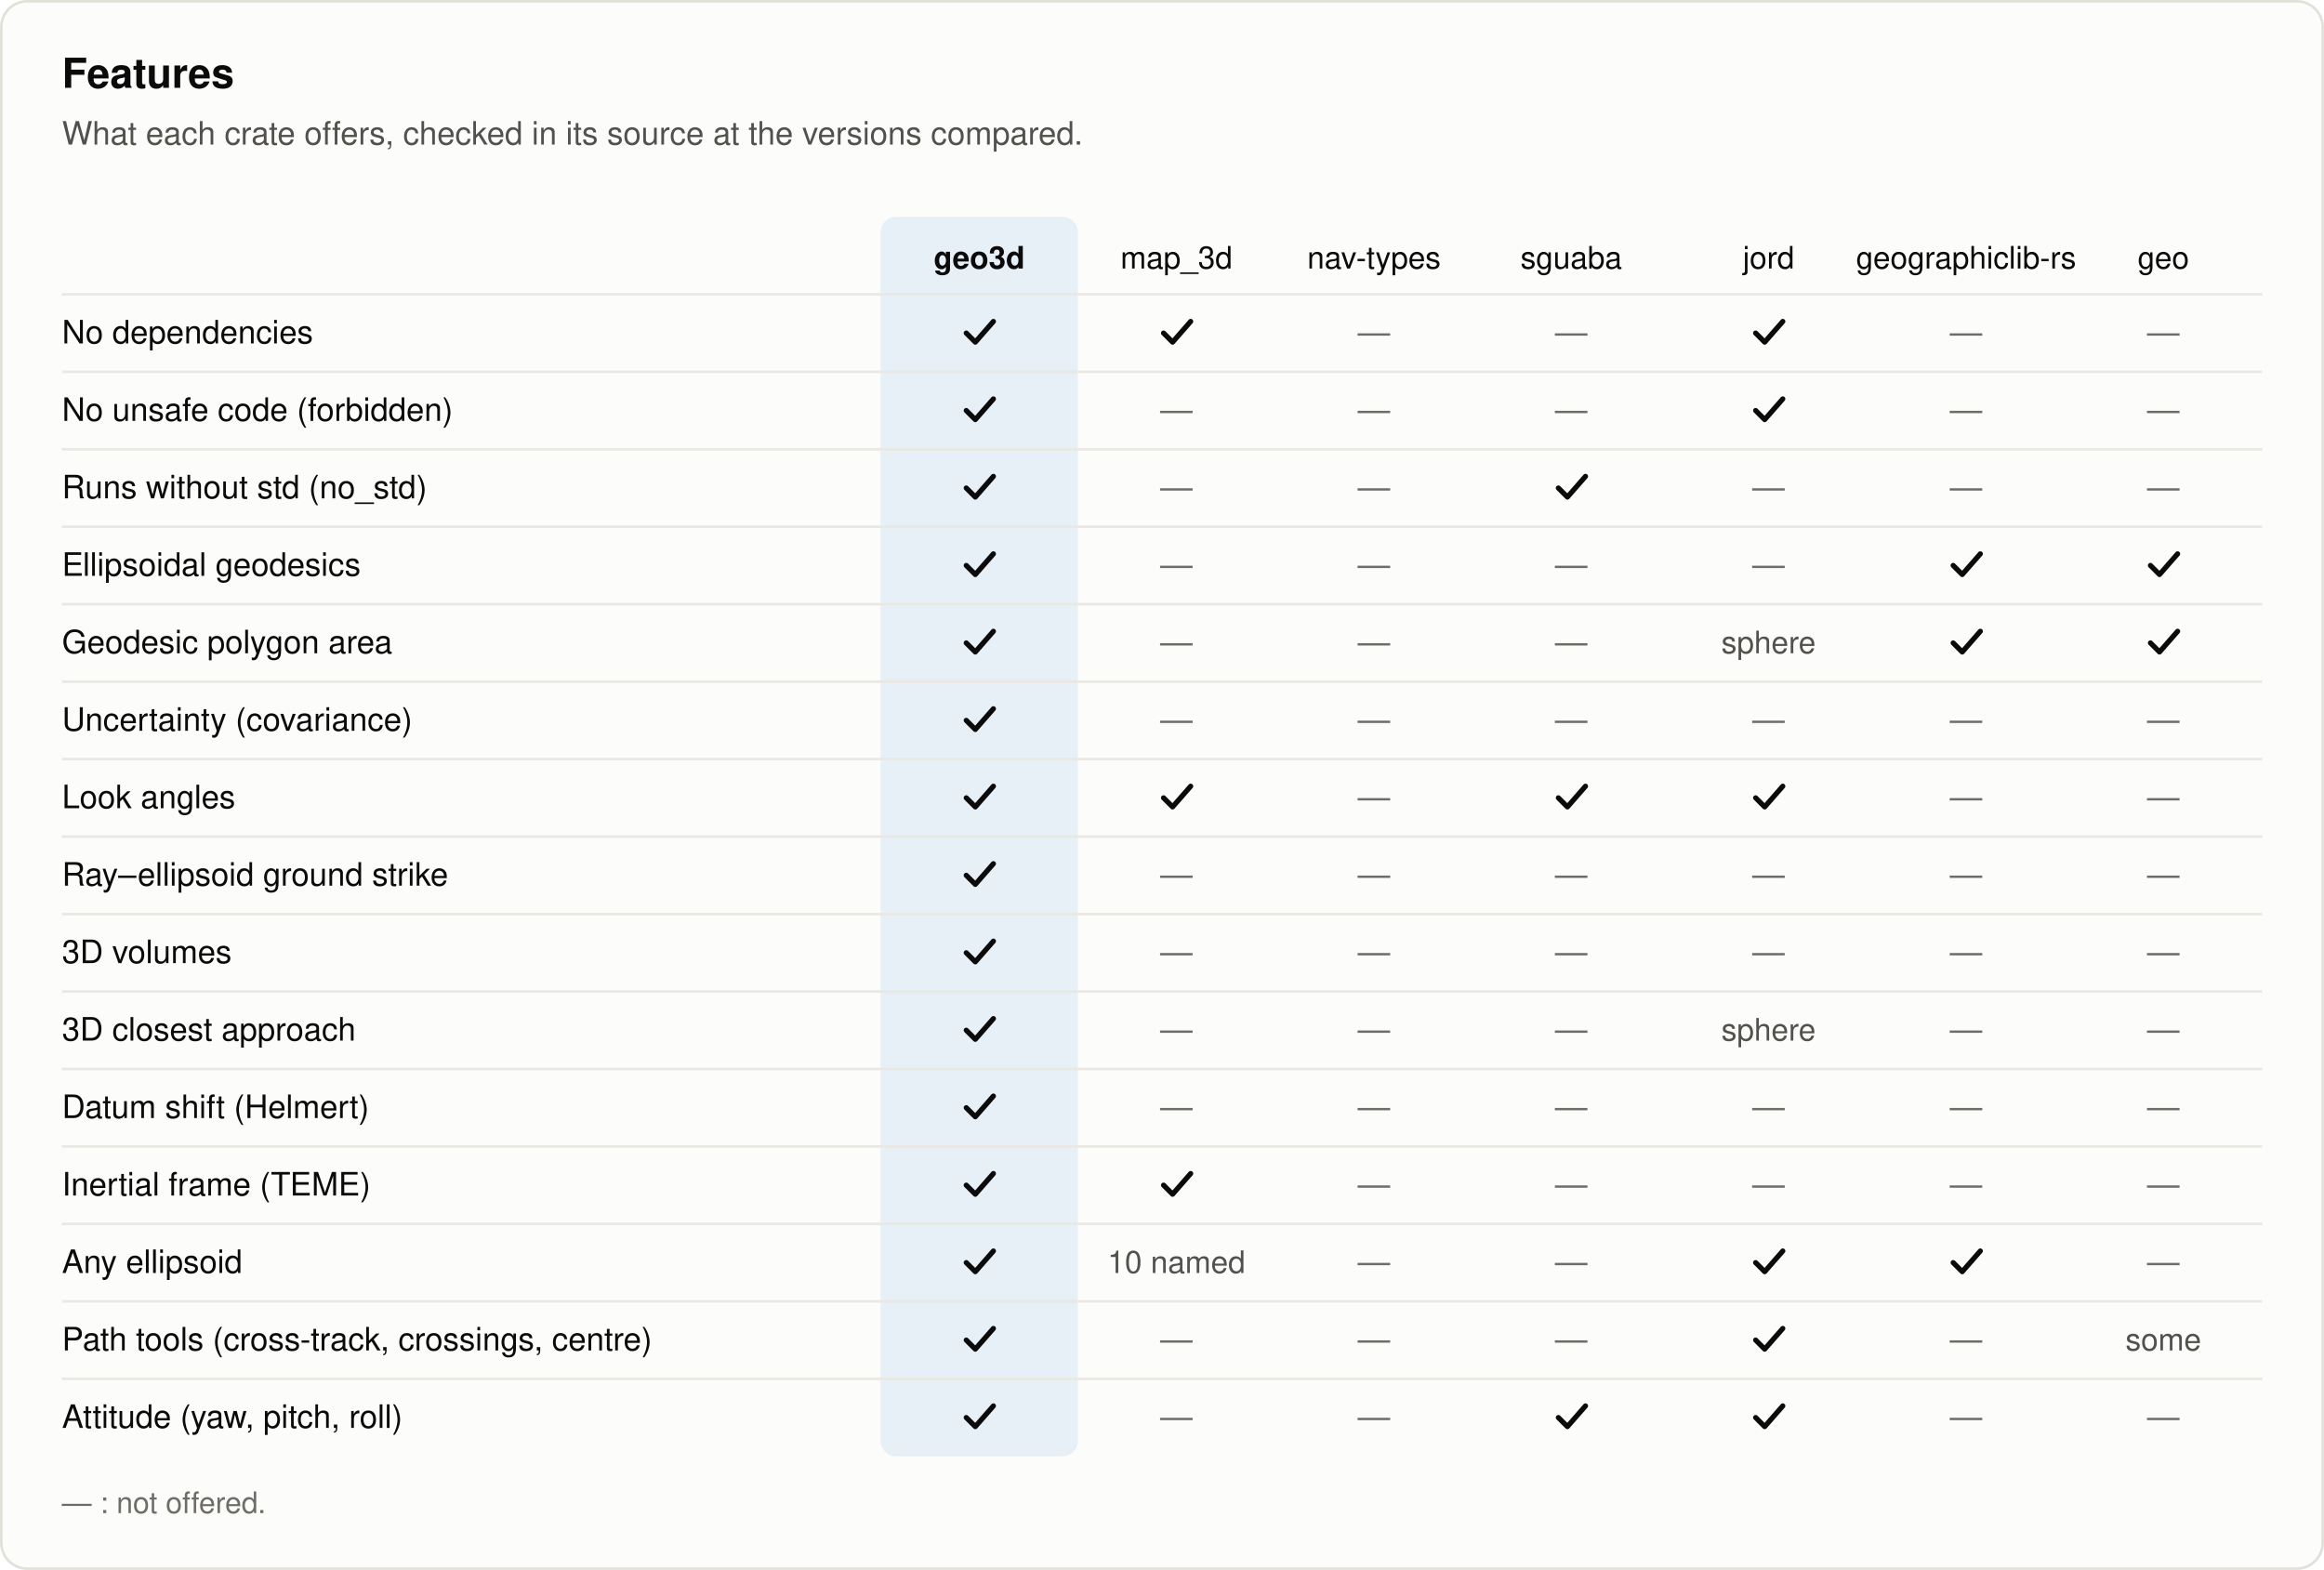
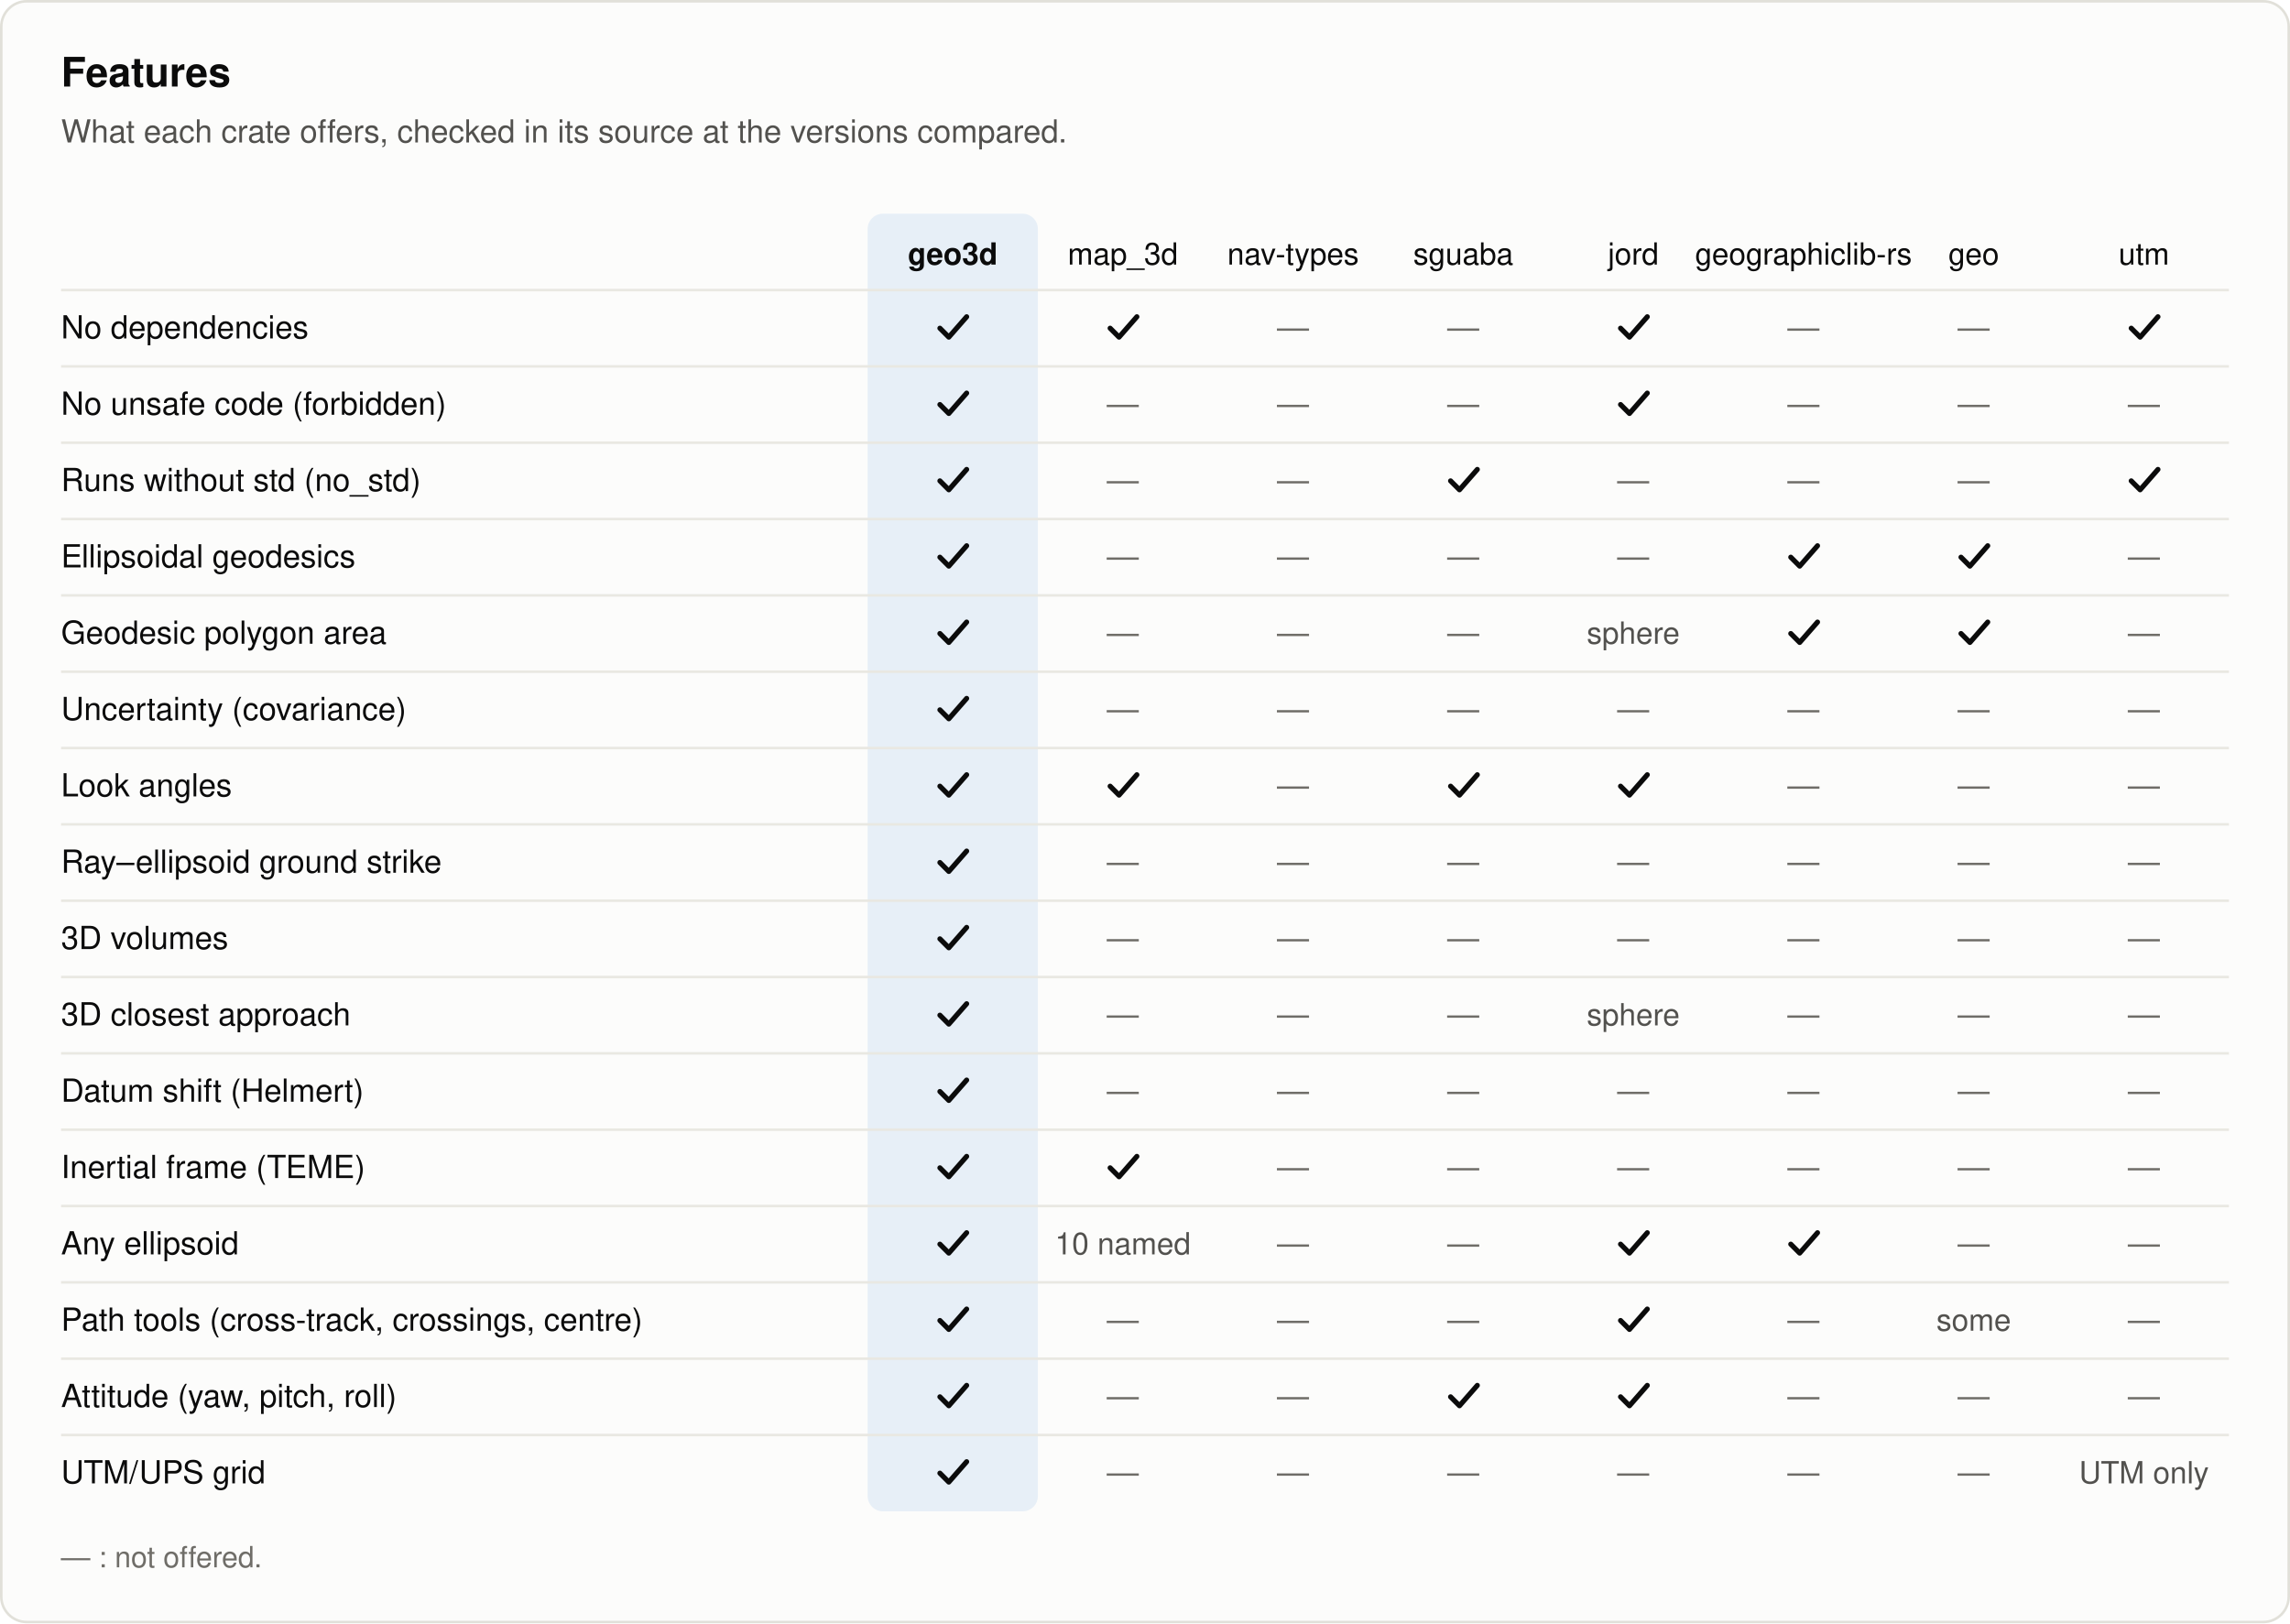
- <svg xmlns="http://www.w3.org/2000/svg" width="900" height="608" viewBox="0 0 900 608" font-family="system-ui, -apple-system, 'Segoe UI', Helvetica, Arial, sans-serif" role="img" aria-label="Feature matrix: geo3d is the only crate with ground strike, 3D volumes, closest approach, covariance and datum shifts">
-   <rect x="0.5" y="0.5" width="899" height="607" rx="10" fill="#fcfcfb" stroke="#e1e0d9" />
+ <svg xmlns="http://www.w3.org/2000/svg" width="900" height="638" viewBox="0 0 900 638" font-family="system-ui, -apple-system, 'Segoe UI', Helvetica, Arial, sans-serif" role="img" aria-label="Feature matrix: geo3d is the only crate with ground strike, 3D volumes, closest approach, covariance and datum shifts">
+   <rect x="0.5" y="0.5" width="899" height="637" rx="10" fill="#fcfcfb" stroke="#e1e0d9" />
  <text x="24.0" y="34.0" font-size="16" font-weight="600" fill="#0b0b0b" text-anchor="start">Features</text>
  <text x="24.0" y="56.0" font-size="12.5" font-weight="400" fill="#52514e" text-anchor="start">What each crate offers, checked in its source at the versions compared.</text>
-   <rect x="341.0" y="84.0" width="76.4" height="480.0" rx="6" fill="#e7eff7" />
-   <text x="379.2" y="104.0" font-size="12" font-weight="600" fill="#0b0b0b" text-anchor="middle">geo3d</text>
-   <text x="455.6" y="104.0" font-size="12" font-weight="500" fill="#0b0b0b" text-anchor="middle">map_3d</text>
-   <text x="532.1" y="104.0" font-size="12" font-weight="500" fill="#0b0b0b" text-anchor="middle">nav-types</text>
-   <text x="608.5" y="104.0" font-size="12" font-weight="500" fill="#0b0b0b" text-anchor="middle">sguaba</text>
-   <text x="684.9" y="104.0" font-size="12" font-weight="500" fill="#0b0b0b" text-anchor="middle">jord</text>
-   <text x="761.4" y="104.0" font-size="12" font-weight="500" fill="#0b0b0b" text-anchor="middle">geographiclib-rs</text>
-   <text x="837.8" y="104.0" font-size="12" font-weight="500" fill="#0b0b0b" text-anchor="middle">geo</text>
+   <rect x="341.0" y="84.0" width="66.9" height="510.0" rx="6" fill="#e7eff7" />
+   <text x="374.4" y="104.0" font-size="12" font-weight="600" fill="#0b0b0b" text-anchor="middle">geo3d</text>
+   <text x="441.3" y="104.0" font-size="12" font-weight="500" fill="#0b0b0b" text-anchor="middle">map_3d</text>
+   <text x="508.2" y="104.0" font-size="12" font-weight="500" fill="#0b0b0b" text-anchor="middle">nav-types</text>
+   <text x="575.1" y="104.0" font-size="12" font-weight="500" fill="#0b0b0b" text-anchor="middle">sguaba</text>
+   <text x="641.9" y="104.0" font-size="12" font-weight="500" fill="#0b0b0b" text-anchor="middle">jord</text>
+   <text x="708.8" y="104.0" font-size="12" font-weight="500" fill="#0b0b0b" text-anchor="middle">geographiclib-rs</text>
+   <text x="775.7" y="104.0" font-size="12" font-weight="500" fill="#0b0b0b" text-anchor="middle">geo</text>
+   <text x="842.6" y="104.0" font-size="12" font-weight="500" fill="#0b0b0b" text-anchor="middle">utm</text>
  <line x1="24" y1="114.0" x2="876" y2="114.0" stroke="#e9e8e2" />
  <text x="24.0" y="133.0" font-size="12.5" font-weight="400" fill="#0b0b0b" text-anchor="start">No dependencies</text>
-   <path d="M374.2,129.0 L377.7,132.5 L384.7,124.5" stroke="#0b0b0b" stroke-width="2" fill="none" stroke-linecap="round" stroke-linejoin="round" />
-   <path d="M450.6,129.0 L454.1,132.5 L461.1,124.5" stroke="#0b0b0b" stroke-width="2" fill="none" stroke-linecap="round" stroke-linejoin="round" />
-   <text x="532.1" y="133.0" font-size="12.5" font-weight="400" fill="#6f6d68" text-anchor="middle">—</text>
-   <text x="608.5" y="133.0" font-size="12.5" font-weight="400" fill="#6f6d68" text-anchor="middle">—</text>
-   <path d="M679.9,129.0 L683.4,132.5 L690.4,124.5" stroke="#0b0b0b" stroke-width="2" fill="none" stroke-linecap="round" stroke-linejoin="round" />
-   <text x="761.4" y="133.0" font-size="12.5" font-weight="400" fill="#6f6d68" text-anchor="middle">—</text>
-   <text x="837.8" y="133.0" font-size="12.5" font-weight="400" fill="#6f6d68" text-anchor="middle">—</text>
+   <path d="M369.4,129.0 L372.9,132.5 L379.9,124.5" stroke="#0b0b0b" stroke-width="2" fill="none" stroke-linecap="round" stroke-linejoin="round" />
+   <path d="M436.3,129.0 L439.8,132.5 L446.8,124.5" stroke="#0b0b0b" stroke-width="2" fill="none" stroke-linecap="round" stroke-linejoin="round" />
+   <text x="508.2" y="133.0" font-size="12.5" font-weight="400" fill="#6f6d68" text-anchor="middle">—</text>
+   <text x="575.1" y="133.0" font-size="12.5" font-weight="400" fill="#6f6d68" text-anchor="middle">—</text>
+   <path d="M636.9,129.0 L640.4,132.5 L647.4,124.5" stroke="#0b0b0b" stroke-width="2" fill="none" stroke-linecap="round" stroke-linejoin="round" />
+   <text x="708.8" y="133.0" font-size="12.5" font-weight="400" fill="#6f6d68" text-anchor="middle">—</text>
+   <text x="775.7" y="133.0" font-size="12.5" font-weight="400" fill="#6f6d68" text-anchor="middle">—</text>
+   <path d="M837.6,129.0 L841.1,132.5 L848.1,124.5" stroke="#0b0b0b" stroke-width="2" fill="none" stroke-linecap="round" stroke-linejoin="round" />
  <line x1="24" y1="144.0" x2="876" y2="144.0" stroke="#e9e8e2" />
  <text x="24.0" y="163.0" font-size="12.5" font-weight="400" fill="#0b0b0b" text-anchor="start">No unsafe code (forbidden)</text>
-   <path d="M374.2,159.0 L377.7,162.5 L384.7,154.5" stroke="#0b0b0b" stroke-width="2" fill="none" stroke-linecap="round" stroke-linejoin="round" />
-   <text x="455.6" y="163.0" font-size="12.5" font-weight="400" fill="#6f6d68" text-anchor="middle">—</text>
-   <text x="532.1" y="163.0" font-size="12.5" font-weight="400" fill="#6f6d68" text-anchor="middle">—</text>
-   <text x="608.5" y="163.0" font-size="12.5" font-weight="400" fill="#6f6d68" text-anchor="middle">—</text>
-   <path d="M679.9,159.0 L683.4,162.5 L690.4,154.5" stroke="#0b0b0b" stroke-width="2" fill="none" stroke-linecap="round" stroke-linejoin="round" />
-   <text x="761.4" y="163.0" font-size="12.5" font-weight="400" fill="#6f6d68" text-anchor="middle">—</text>
-   <text x="837.8" y="163.0" font-size="12.5" font-weight="400" fill="#6f6d68" text-anchor="middle">—</text>
+   <path d="M369.4,159.0 L372.9,162.5 L379.9,154.5" stroke="#0b0b0b" stroke-width="2" fill="none" stroke-linecap="round" stroke-linejoin="round" />
+   <text x="441.3" y="163.0" font-size="12.5" font-weight="400" fill="#6f6d68" text-anchor="middle">—</text>
+   <text x="508.2" y="163.0" font-size="12.5" font-weight="400" fill="#6f6d68" text-anchor="middle">—</text>
+   <text x="575.1" y="163.0" font-size="12.5" font-weight="400" fill="#6f6d68" text-anchor="middle">—</text>
+   <path d="M636.9,159.0 L640.4,162.5 L647.4,154.5" stroke="#0b0b0b" stroke-width="2" fill="none" stroke-linecap="round" stroke-linejoin="round" />
+   <text x="708.8" y="163.0" font-size="12.5" font-weight="400" fill="#6f6d68" text-anchor="middle">—</text>
+   <text x="775.7" y="163.0" font-size="12.5" font-weight="400" fill="#6f6d68" text-anchor="middle">—</text>
+   <text x="842.6" y="163.0" font-size="12.5" font-weight="400" fill="#6f6d68" text-anchor="middle">—</text>
  <line x1="24" y1="174.0" x2="876" y2="174.0" stroke="#e9e8e2" />
  <text x="24.0" y="193.0" font-size="12.5" font-weight="400" fill="#0b0b0b" text-anchor="start">Runs without std (no_std)</text>
-   <path d="M374.2,189.0 L377.7,192.5 L384.7,184.5" stroke="#0b0b0b" stroke-width="2" fill="none" stroke-linecap="round" stroke-linejoin="round" />
-   <text x="455.6" y="193.0" font-size="12.5" font-weight="400" fill="#6f6d68" text-anchor="middle">—</text>
-   <text x="532.1" y="193.0" font-size="12.5" font-weight="400" fill="#6f6d68" text-anchor="middle">—</text>
-   <path d="M603.5,189.0 L607.0,192.5 L614.0,184.5" stroke="#0b0b0b" stroke-width="2" fill="none" stroke-linecap="round" stroke-linejoin="round" />
-   <text x="684.9" y="193.0" font-size="12.5" font-weight="400" fill="#6f6d68" text-anchor="middle">—</text>
-   <text x="761.4" y="193.0" font-size="12.5" font-weight="400" fill="#6f6d68" text-anchor="middle">—</text>
-   <text x="837.8" y="193.0" font-size="12.5" font-weight="400" fill="#6f6d68" text-anchor="middle">—</text>
+   <path d="M369.4,189.0 L372.9,192.5 L379.9,184.5" stroke="#0b0b0b" stroke-width="2" fill="none" stroke-linecap="round" stroke-linejoin="round" />
+   <text x="441.3" y="193.0" font-size="12.5" font-weight="400" fill="#6f6d68" text-anchor="middle">—</text>
+   <text x="508.2" y="193.0" font-size="12.5" font-weight="400" fill="#6f6d68" text-anchor="middle">—</text>
+   <path d="M570.1,189.0 L573.6,192.5 L580.6,184.5" stroke="#0b0b0b" stroke-width="2" fill="none" stroke-linecap="round" stroke-linejoin="round" />
+   <text x="641.9" y="193.0" font-size="12.5" font-weight="400" fill="#6f6d68" text-anchor="middle">—</text>
+   <text x="708.8" y="193.0" font-size="12.5" font-weight="400" fill="#6f6d68" text-anchor="middle">—</text>
+   <text x="775.7" y="193.0" font-size="12.5" font-weight="400" fill="#6f6d68" text-anchor="middle">—</text>
+   <path d="M837.6,189.0 L841.1,192.5 L848.1,184.5" stroke="#0b0b0b" stroke-width="2" fill="none" stroke-linecap="round" stroke-linejoin="round" />
  <line x1="24" y1="204.0" x2="876" y2="204.0" stroke="#e9e8e2" />
  <text x="24.0" y="223.0" font-size="12.5" font-weight="400" fill="#0b0b0b" text-anchor="start">Ellipsoidal geodesics</text>
-   <path d="M374.2,219.0 L377.7,222.5 L384.7,214.5" stroke="#0b0b0b" stroke-width="2" fill="none" stroke-linecap="round" stroke-linejoin="round" />
-   <text x="455.6" y="223.0" font-size="12.5" font-weight="400" fill="#6f6d68" text-anchor="middle">—</text>
-   <text x="532.1" y="223.0" font-size="12.5" font-weight="400" fill="#6f6d68" text-anchor="middle">—</text>
-   <text x="608.5" y="223.0" font-size="12.5" font-weight="400" fill="#6f6d68" text-anchor="middle">—</text>
-   <text x="684.9" y="223.0" font-size="12.5" font-weight="400" fill="#6f6d68" text-anchor="middle">—</text>
-   <path d="M756.4,219.0 L759.9,222.5 L766.9,214.5" stroke="#0b0b0b" stroke-width="2" fill="none" stroke-linecap="round" stroke-linejoin="round" />
-   <path d="M832.8,219.0 L836.3,222.5 L843.3,214.5" stroke="#0b0b0b" stroke-width="2" fill="none" stroke-linecap="round" stroke-linejoin="round" />
+   <path d="M369.4,219.0 L372.9,222.5 L379.9,214.5" stroke="#0b0b0b" stroke-width="2" fill="none" stroke-linecap="round" stroke-linejoin="round" />
+   <text x="441.3" y="223.0" font-size="12.5" font-weight="400" fill="#6f6d68" text-anchor="middle">—</text>
+   <text x="508.2" y="223.0" font-size="12.5" font-weight="400" fill="#6f6d68" text-anchor="middle">—</text>
+   <text x="575.1" y="223.0" font-size="12.5" font-weight="400" fill="#6f6d68" text-anchor="middle">—</text>
+   <text x="641.9" y="223.0" font-size="12.5" font-weight="400" fill="#6f6d68" text-anchor="middle">—</text>
+   <path d="M703.8,219.0 L707.3,222.5 L714.3,214.5" stroke="#0b0b0b" stroke-width="2" fill="none" stroke-linecap="round" stroke-linejoin="round" />
+   <path d="M770.7,219.0 L774.2,222.5 L781.2,214.5" stroke="#0b0b0b" stroke-width="2" fill="none" stroke-linecap="round" stroke-linejoin="round" />
+   <text x="842.6" y="223.0" font-size="12.5" font-weight="400" fill="#6f6d68" text-anchor="middle">—</text>
  <line x1="24" y1="234.0" x2="876" y2="234.0" stroke="#e9e8e2" />
  <text x="24.0" y="253.0" font-size="12.5" font-weight="400" fill="#0b0b0b" text-anchor="start">Geodesic polygon area</text>
-   <path d="M374.2,249.0 L377.7,252.5 L384.7,244.5" stroke="#0b0b0b" stroke-width="2" fill="none" stroke-linecap="round" stroke-linejoin="round" />
-   <text x="455.6" y="253.0" font-size="12.5" font-weight="400" fill="#6f6d68" text-anchor="middle">—</text>
-   <text x="532.1" y="253.0" font-size="12.5" font-weight="400" fill="#6f6d68" text-anchor="middle">—</text>
-   <text x="608.5" y="253.0" font-size="12.5" font-weight="400" fill="#6f6d68" text-anchor="middle">—</text>
-   <text x="684.9" y="253.0" font-size="12" font-weight="500" fill="#52514e" text-anchor="middle">sphere</text>
-   <path d="M756.4,249.0 L759.9,252.5 L766.9,244.5" stroke="#0b0b0b" stroke-width="2" fill="none" stroke-linecap="round" stroke-linejoin="round" />
-   <path d="M832.8,249.0 L836.3,252.5 L843.3,244.5" stroke="#0b0b0b" stroke-width="2" fill="none" stroke-linecap="round" stroke-linejoin="round" />
+   <path d="M369.4,249.0 L372.9,252.5 L379.9,244.5" stroke="#0b0b0b" stroke-width="2" fill="none" stroke-linecap="round" stroke-linejoin="round" />
+   <text x="441.3" y="253.0" font-size="12.5" font-weight="400" fill="#6f6d68" text-anchor="middle">—</text>
+   <text x="508.2" y="253.0" font-size="12.5" font-weight="400" fill="#6f6d68" text-anchor="middle">—</text>
+   <text x="575.1" y="253.0" font-size="12.5" font-weight="400" fill="#6f6d68" text-anchor="middle">—</text>
+   <text x="641.9" y="253.0" font-size="12" font-weight="500" fill="#52514e" text-anchor="middle">sphere</text>
+   <path d="M703.8,249.0 L707.3,252.5 L714.3,244.5" stroke="#0b0b0b" stroke-width="2" fill="none" stroke-linecap="round" stroke-linejoin="round" />
+   <path d="M770.7,249.0 L774.2,252.5 L781.2,244.5" stroke="#0b0b0b" stroke-width="2" fill="none" stroke-linecap="round" stroke-linejoin="round" />
+   <text x="842.6" y="253.0" font-size="12.5" font-weight="400" fill="#6f6d68" text-anchor="middle">—</text>
  <line x1="24" y1="264.0" x2="876" y2="264.0" stroke="#e9e8e2" />
  <text x="24.0" y="283.0" font-size="12.5" font-weight="400" fill="#0b0b0b" text-anchor="start">Uncertainty (covariance)</text>
-   <path d="M374.2,279.0 L377.7,282.5 L384.7,274.5" stroke="#0b0b0b" stroke-width="2" fill="none" stroke-linecap="round" stroke-linejoin="round" />
-   <text x="455.6" y="283.0" font-size="12.5" font-weight="400" fill="#6f6d68" text-anchor="middle">—</text>
-   <text x="532.1" y="283.0" font-size="12.5" font-weight="400" fill="#6f6d68" text-anchor="middle">—</text>
-   <text x="608.5" y="283.0" font-size="12.5" font-weight="400" fill="#6f6d68" text-anchor="middle">—</text>
-   <text x="684.9" y="283.0" font-size="12.5" font-weight="400" fill="#6f6d68" text-anchor="middle">—</text>
-   <text x="761.4" y="283.0" font-size="12.5" font-weight="400" fill="#6f6d68" text-anchor="middle">—</text>
-   <text x="837.8" y="283.0" font-size="12.5" font-weight="400" fill="#6f6d68" text-anchor="middle">—</text>
+   <path d="M369.4,279.0 L372.9,282.5 L379.9,274.5" stroke="#0b0b0b" stroke-width="2" fill="none" stroke-linecap="round" stroke-linejoin="round" />
+   <text x="441.3" y="283.0" font-size="12.5" font-weight="400" fill="#6f6d68" text-anchor="middle">—</text>
+   <text x="508.2" y="283.0" font-size="12.5" font-weight="400" fill="#6f6d68" text-anchor="middle">—</text>
+   <text x="575.1" y="283.0" font-size="12.5" font-weight="400" fill="#6f6d68" text-anchor="middle">—</text>
+   <text x="641.9" y="283.0" font-size="12.5" font-weight="400" fill="#6f6d68" text-anchor="middle">—</text>
+   <text x="708.8" y="283.0" font-size="12.5" font-weight="400" fill="#6f6d68" text-anchor="middle">—</text>
+   <text x="775.7" y="283.0" font-size="12.5" font-weight="400" fill="#6f6d68" text-anchor="middle">—</text>
+   <text x="842.6" y="283.0" font-size="12.5" font-weight="400" fill="#6f6d68" text-anchor="middle">—</text>
  <line x1="24" y1="294.0" x2="876" y2="294.0" stroke="#e9e8e2" />
  <text x="24.0" y="313.0" font-size="12.5" font-weight="400" fill="#0b0b0b" text-anchor="start">Look angles</text>
-   <path d="M374.2,309.0 L377.7,312.5 L384.7,304.5" stroke="#0b0b0b" stroke-width="2" fill="none" stroke-linecap="round" stroke-linejoin="round" />
-   <path d="M450.6,309.0 L454.1,312.5 L461.1,304.5" stroke="#0b0b0b" stroke-width="2" fill="none" stroke-linecap="round" stroke-linejoin="round" />
-   <text x="532.1" y="313.0" font-size="12.5" font-weight="400" fill="#6f6d68" text-anchor="middle">—</text>
-   <path d="M603.5,309.0 L607.0,312.5 L614.0,304.5" stroke="#0b0b0b" stroke-width="2" fill="none" stroke-linecap="round" stroke-linejoin="round" />
-   <path d="M679.9,309.0 L683.4,312.5 L690.4,304.5" stroke="#0b0b0b" stroke-width="2" fill="none" stroke-linecap="round" stroke-linejoin="round" />
-   <text x="761.4" y="313.0" font-size="12.5" font-weight="400" fill="#6f6d68" text-anchor="middle">—</text>
-   <text x="837.8" y="313.0" font-size="12.5" font-weight="400" fill="#6f6d68" text-anchor="middle">—</text>
+   <path d="M369.4,309.0 L372.9,312.5 L379.9,304.5" stroke="#0b0b0b" stroke-width="2" fill="none" stroke-linecap="round" stroke-linejoin="round" />
+   <path d="M436.3,309.0 L439.8,312.5 L446.8,304.5" stroke="#0b0b0b" stroke-width="2" fill="none" stroke-linecap="round" stroke-linejoin="round" />
+   <text x="508.2" y="313.0" font-size="12.5" font-weight="400" fill="#6f6d68" text-anchor="middle">—</text>
+   <path d="M570.1,309.0 L573.6,312.5 L580.6,304.5" stroke="#0b0b0b" stroke-width="2" fill="none" stroke-linecap="round" stroke-linejoin="round" />
+   <path d="M636.9,309.0 L640.4,312.5 L647.4,304.5" stroke="#0b0b0b" stroke-width="2" fill="none" stroke-linecap="round" stroke-linejoin="round" />
+   <text x="708.8" y="313.0" font-size="12.5" font-weight="400" fill="#6f6d68" text-anchor="middle">—</text>
+   <text x="775.7" y="313.0" font-size="12.5" font-weight="400" fill="#6f6d68" text-anchor="middle">—</text>
+   <text x="842.6" y="313.0" font-size="12.5" font-weight="400" fill="#6f6d68" text-anchor="middle">—</text>
  <line x1="24" y1="324.0" x2="876" y2="324.0" stroke="#e9e8e2" />
  <text x="24.0" y="343.0" font-size="12.5" font-weight="400" fill="#0b0b0b" text-anchor="start">Ray–ellipsoid ground strike</text>
-   <path d="M374.2,339.0 L377.7,342.5 L384.7,334.5" stroke="#0b0b0b" stroke-width="2" fill="none" stroke-linecap="round" stroke-linejoin="round" />
-   <text x="455.6" y="343.0" font-size="12.5" font-weight="400" fill="#6f6d68" text-anchor="middle">—</text>
-   <text x="532.1" y="343.0" font-size="12.5" font-weight="400" fill="#6f6d68" text-anchor="middle">—</text>
-   <text x="608.5" y="343.0" font-size="12.5" font-weight="400" fill="#6f6d68" text-anchor="middle">—</text>
-   <text x="684.9" y="343.0" font-size="12.5" font-weight="400" fill="#6f6d68" text-anchor="middle">—</text>
-   <text x="761.4" y="343.0" font-size="12.5" font-weight="400" fill="#6f6d68" text-anchor="middle">—</text>
-   <text x="837.8" y="343.0" font-size="12.5" font-weight="400" fill="#6f6d68" text-anchor="middle">—</text>
+   <path d="M369.4,339.0 L372.9,342.5 L379.9,334.5" stroke="#0b0b0b" stroke-width="2" fill="none" stroke-linecap="round" stroke-linejoin="round" />
+   <text x="441.3" y="343.0" font-size="12.5" font-weight="400" fill="#6f6d68" text-anchor="middle">—</text>
+   <text x="508.2" y="343.0" font-size="12.5" font-weight="400" fill="#6f6d68" text-anchor="middle">—</text>
+   <text x="575.1" y="343.0" font-size="12.5" font-weight="400" fill="#6f6d68" text-anchor="middle">—</text>
+   <text x="641.9" y="343.0" font-size="12.5" font-weight="400" fill="#6f6d68" text-anchor="middle">—</text>
+   <text x="708.8" y="343.0" font-size="12.5" font-weight="400" fill="#6f6d68" text-anchor="middle">—</text>
+   <text x="775.7" y="343.0" font-size="12.5" font-weight="400" fill="#6f6d68" text-anchor="middle">—</text>
+   <text x="842.6" y="343.0" font-size="12.5" font-weight="400" fill="#6f6d68" text-anchor="middle">—</text>
  <line x1="24" y1="354.0" x2="876" y2="354.0" stroke="#e9e8e2" />
  <text x="24.0" y="373.0" font-size="12.5" font-weight="400" fill="#0b0b0b" text-anchor="start">3D volumes</text>
-   <path d="M374.2,369.0 L377.7,372.5 L384.7,364.5" stroke="#0b0b0b" stroke-width="2" fill="none" stroke-linecap="round" stroke-linejoin="round" />
-   <text x="455.6" y="373.0" font-size="12.5" font-weight="400" fill="#6f6d68" text-anchor="middle">—</text>
-   <text x="532.1" y="373.0" font-size="12.5" font-weight="400" fill="#6f6d68" text-anchor="middle">—</text>
-   <text x="608.5" y="373.0" font-size="12.5" font-weight="400" fill="#6f6d68" text-anchor="middle">—</text>
-   <text x="684.9" y="373.0" font-size="12.5" font-weight="400" fill="#6f6d68" text-anchor="middle">—</text>
-   <text x="761.4" y="373.0" font-size="12.5" font-weight="400" fill="#6f6d68" text-anchor="middle">—</text>
-   <text x="837.8" y="373.0" font-size="12.5" font-weight="400" fill="#6f6d68" text-anchor="middle">—</text>
+   <path d="M369.4,369.0 L372.9,372.5 L379.9,364.5" stroke="#0b0b0b" stroke-width="2" fill="none" stroke-linecap="round" stroke-linejoin="round" />
+   <text x="441.3" y="373.0" font-size="12.5" font-weight="400" fill="#6f6d68" text-anchor="middle">—</text>
+   <text x="508.2" y="373.0" font-size="12.5" font-weight="400" fill="#6f6d68" text-anchor="middle">—</text>
+   <text x="575.1" y="373.0" font-size="12.5" font-weight="400" fill="#6f6d68" text-anchor="middle">—</text>
+   <text x="641.9" y="373.0" font-size="12.5" font-weight="400" fill="#6f6d68" text-anchor="middle">—</text>
+   <text x="708.8" y="373.0" font-size="12.5" font-weight="400" fill="#6f6d68" text-anchor="middle">—</text>
+   <text x="775.7" y="373.0" font-size="12.5" font-weight="400" fill="#6f6d68" text-anchor="middle">—</text>
+   <text x="842.6" y="373.0" font-size="12.5" font-weight="400" fill="#6f6d68" text-anchor="middle">—</text>
  <line x1="24" y1="384.0" x2="876" y2="384.0" stroke="#e9e8e2" />
  <text x="24.0" y="403.0" font-size="12.5" font-weight="400" fill="#0b0b0b" text-anchor="start">3D closest approach</text>
-   <path d="M374.2,399.0 L377.7,402.5 L384.7,394.5" stroke="#0b0b0b" stroke-width="2" fill="none" stroke-linecap="round" stroke-linejoin="round" />
-   <text x="455.6" y="403.0" font-size="12.5" font-weight="400" fill="#6f6d68" text-anchor="middle">—</text>
-   <text x="532.1" y="403.0" font-size="12.5" font-weight="400" fill="#6f6d68" text-anchor="middle">—</text>
-   <text x="608.5" y="403.0" font-size="12.5" font-weight="400" fill="#6f6d68" text-anchor="middle">—</text>
-   <text x="684.9" y="403.0" font-size="12" font-weight="500" fill="#52514e" text-anchor="middle">sphere</text>
-   <text x="761.4" y="403.0" font-size="12.5" font-weight="400" fill="#6f6d68" text-anchor="middle">—</text>
-   <text x="837.8" y="403.0" font-size="12.5" font-weight="400" fill="#6f6d68" text-anchor="middle">—</text>
+   <path d="M369.4,399.0 L372.9,402.5 L379.9,394.5" stroke="#0b0b0b" stroke-width="2" fill="none" stroke-linecap="round" stroke-linejoin="round" />
+   <text x="441.3" y="403.0" font-size="12.5" font-weight="400" fill="#6f6d68" text-anchor="middle">—</text>
+   <text x="508.2" y="403.0" font-size="12.5" font-weight="400" fill="#6f6d68" text-anchor="middle">—</text>
+   <text x="575.1" y="403.0" font-size="12.5" font-weight="400" fill="#6f6d68" text-anchor="middle">—</text>
+   <text x="641.9" y="403.0" font-size="12" font-weight="500" fill="#52514e" text-anchor="middle">sphere</text>
+   <text x="708.8" y="403.0" font-size="12.5" font-weight="400" fill="#6f6d68" text-anchor="middle">—</text>
+   <text x="775.7" y="403.0" font-size="12.5" font-weight="400" fill="#6f6d68" text-anchor="middle">—</text>
+   <text x="842.6" y="403.0" font-size="12.5" font-weight="400" fill="#6f6d68" text-anchor="middle">—</text>
  <line x1="24" y1="414.0" x2="876" y2="414.0" stroke="#e9e8e2" />
  <text x="24.0" y="433.0" font-size="12.5" font-weight="400" fill="#0b0b0b" text-anchor="start">Datum shift (Helmert)</text>
-   <path d="M374.2,429.0 L377.7,432.5 L384.7,424.5" stroke="#0b0b0b" stroke-width="2" fill="none" stroke-linecap="round" stroke-linejoin="round" />
-   <text x="455.6" y="433.0" font-size="12.5" font-weight="400" fill="#6f6d68" text-anchor="middle">—</text>
-   <text x="532.1" y="433.0" font-size="12.5" font-weight="400" fill="#6f6d68" text-anchor="middle">—</text>
-   <text x="608.5" y="433.0" font-size="12.5" font-weight="400" fill="#6f6d68" text-anchor="middle">—</text>
-   <text x="684.9" y="433.0" font-size="12.5" font-weight="400" fill="#6f6d68" text-anchor="middle">—</text>
-   <text x="761.4" y="433.0" font-size="12.5" font-weight="400" fill="#6f6d68" text-anchor="middle">—</text>
-   <text x="837.8" y="433.0" font-size="12.5" font-weight="400" fill="#6f6d68" text-anchor="middle">—</text>
+   <path d="M369.4,429.0 L372.9,432.5 L379.9,424.5" stroke="#0b0b0b" stroke-width="2" fill="none" stroke-linecap="round" stroke-linejoin="round" />
+   <text x="441.3" y="433.0" font-size="12.5" font-weight="400" fill="#6f6d68" text-anchor="middle">—</text>
+   <text x="508.2" y="433.0" font-size="12.5" font-weight="400" fill="#6f6d68" text-anchor="middle">—</text>
+   <text x="575.1" y="433.0" font-size="12.5" font-weight="400" fill="#6f6d68" text-anchor="middle">—</text>
+   <text x="641.9" y="433.0" font-size="12.5" font-weight="400" fill="#6f6d68" text-anchor="middle">—</text>
+   <text x="708.8" y="433.0" font-size="12.5" font-weight="400" fill="#6f6d68" text-anchor="middle">—</text>
+   <text x="775.7" y="433.0" font-size="12.5" font-weight="400" fill="#6f6d68" text-anchor="middle">—</text>
+   <text x="842.6" y="433.0" font-size="12.5" font-weight="400" fill="#6f6d68" text-anchor="middle">—</text>
  <line x1="24" y1="444.0" x2="876" y2="444.0" stroke="#e9e8e2" />
  <text x="24.0" y="463.0" font-size="12.5" font-weight="400" fill="#0b0b0b" text-anchor="start">Inertial frame (TEME)</text>
-   <path d="M374.2,459.0 L377.7,462.5 L384.7,454.5" stroke="#0b0b0b" stroke-width="2" fill="none" stroke-linecap="round" stroke-linejoin="round" />
-   <path d="M450.6,459.0 L454.1,462.5 L461.1,454.5" stroke="#0b0b0b" stroke-width="2" fill="none" stroke-linecap="round" stroke-linejoin="round" />
-   <text x="532.1" y="463.0" font-size="12.5" font-weight="400" fill="#6f6d68" text-anchor="middle">—</text>
-   <text x="608.5" y="463.0" font-size="12.5" font-weight="400" fill="#6f6d68" text-anchor="middle">—</text>
-   <text x="684.9" y="463.0" font-size="12.5" font-weight="400" fill="#6f6d68" text-anchor="middle">—</text>
-   <text x="761.4" y="463.0" font-size="12.5" font-weight="400" fill="#6f6d68" text-anchor="middle">—</text>
-   <text x="837.8" y="463.0" font-size="12.5" font-weight="400" fill="#6f6d68" text-anchor="middle">—</text>
+   <path d="M369.4,459.0 L372.9,462.5 L379.9,454.5" stroke="#0b0b0b" stroke-width="2" fill="none" stroke-linecap="round" stroke-linejoin="round" />
+   <path d="M436.3,459.0 L439.8,462.5 L446.8,454.5" stroke="#0b0b0b" stroke-width="2" fill="none" stroke-linecap="round" stroke-linejoin="round" />
+   <text x="508.2" y="463.0" font-size="12.5" font-weight="400" fill="#6f6d68" text-anchor="middle">—</text>
+   <text x="575.1" y="463.0" font-size="12.5" font-weight="400" fill="#6f6d68" text-anchor="middle">—</text>
+   <text x="641.9" y="463.0" font-size="12.5" font-weight="400" fill="#6f6d68" text-anchor="middle">—</text>
+   <text x="708.8" y="463.0" font-size="12.5" font-weight="400" fill="#6f6d68" text-anchor="middle">—</text>
+   <text x="775.7" y="463.0" font-size="12.5" font-weight="400" fill="#6f6d68" text-anchor="middle">—</text>
+   <text x="842.6" y="463.0" font-size="12.5" font-weight="400" fill="#6f6d68" text-anchor="middle">—</text>
  <line x1="24" y1="474.0" x2="876" y2="474.0" stroke="#e9e8e2" />
  <text x="24.0" y="493.0" font-size="12.5" font-weight="400" fill="#0b0b0b" text-anchor="start">Any ellipsoid</text>
-   <path d="M374.2,489.0 L377.7,492.5 L384.7,484.5" stroke="#0b0b0b" stroke-width="2" fill="none" stroke-linecap="round" stroke-linejoin="round" />
-   <text x="455.6" y="493.0" font-size="12" font-weight="500" fill="#52514e" text-anchor="middle">10 named</text>
-   <text x="532.1" y="493.0" font-size="12.5" font-weight="400" fill="#6f6d68" text-anchor="middle">—</text>
-   <text x="608.5" y="493.0" font-size="12.5" font-weight="400" fill="#6f6d68" text-anchor="middle">—</text>
-   <path d="M679.9,489.0 L683.4,492.5 L690.4,484.5" stroke="#0b0b0b" stroke-width="2" fill="none" stroke-linecap="round" stroke-linejoin="round" />
-   <path d="M756.4,489.0 L759.9,492.5 L766.9,484.5" stroke="#0b0b0b" stroke-width="2" fill="none" stroke-linecap="round" stroke-linejoin="round" />
-   <text x="837.8" y="493.0" font-size="12.5" font-weight="400" fill="#6f6d68" text-anchor="middle">—</text>
+   <path d="M369.4,489.0 L372.9,492.5 L379.9,484.5" stroke="#0b0b0b" stroke-width="2" fill="none" stroke-linecap="round" stroke-linejoin="round" />
+   <text x="441.3" y="493.0" font-size="12" font-weight="500" fill="#52514e" text-anchor="middle">10 named</text>
+   <text x="508.2" y="493.0" font-size="12.5" font-weight="400" fill="#6f6d68" text-anchor="middle">—</text>
+   <text x="575.1" y="493.0" font-size="12.5" font-weight="400" fill="#6f6d68" text-anchor="middle">—</text>
+   <path d="M636.9,489.0 L640.4,492.5 L647.4,484.5" stroke="#0b0b0b" stroke-width="2" fill="none" stroke-linecap="round" stroke-linejoin="round" />
+   <path d="M703.8,489.0 L707.3,492.5 L714.3,484.5" stroke="#0b0b0b" stroke-width="2" fill="none" stroke-linecap="round" stroke-linejoin="round" />
+   <text x="775.7" y="493.0" font-size="12.5" font-weight="400" fill="#6f6d68" text-anchor="middle">—</text>
+   <text x="842.6" y="493.0" font-size="12.5" font-weight="400" fill="#6f6d68" text-anchor="middle">—</text>
  <line x1="24" y1="504.0" x2="876" y2="504.0" stroke="#e9e8e2" />
  <text x="24.0" y="523.0" font-size="12.5" font-weight="400" fill="#0b0b0b" text-anchor="start">Path tools (cross-track, crossings, centre)</text>
-   <path d="M374.2,519.0 L377.7,522.5 L384.7,514.5" stroke="#0b0b0b" stroke-width="2" fill="none" stroke-linecap="round" stroke-linejoin="round" />
-   <text x="455.6" y="523.0" font-size="12.5" font-weight="400" fill="#6f6d68" text-anchor="middle">—</text>
-   <text x="532.1" y="523.0" font-size="12.5" font-weight="400" fill="#6f6d68" text-anchor="middle">—</text>
-   <text x="608.5" y="523.0" font-size="12.5" font-weight="400" fill="#6f6d68" text-anchor="middle">—</text>
-   <path d="M679.9,519.0 L683.4,522.5 L690.4,514.5" stroke="#0b0b0b" stroke-width="2" fill="none" stroke-linecap="round" stroke-linejoin="round" />
-   <text x="761.4" y="523.0" font-size="12.5" font-weight="400" fill="#6f6d68" text-anchor="middle">—</text>
-   <text x="837.8" y="523.0" font-size="12" font-weight="500" fill="#52514e" text-anchor="middle">some</text>
+   <path d="M369.4,519.0 L372.9,522.5 L379.9,514.5" stroke="#0b0b0b" stroke-width="2" fill="none" stroke-linecap="round" stroke-linejoin="round" />
+   <text x="441.3" y="523.0" font-size="12.5" font-weight="400" fill="#6f6d68" text-anchor="middle">—</text>
+   <text x="508.2" y="523.0" font-size="12.5" font-weight="400" fill="#6f6d68" text-anchor="middle">—</text>
+   <text x="575.1" y="523.0" font-size="12.5" font-weight="400" fill="#6f6d68" text-anchor="middle">—</text>
+   <path d="M636.9,519.0 L640.4,522.5 L647.4,514.5" stroke="#0b0b0b" stroke-width="2" fill="none" stroke-linecap="round" stroke-linejoin="round" />
+   <text x="708.8" y="523.0" font-size="12.5" font-weight="400" fill="#6f6d68" text-anchor="middle">—</text>
+   <text x="775.7" y="523.0" font-size="12" font-weight="500" fill="#52514e" text-anchor="middle">some</text>
+   <text x="842.6" y="523.0" font-size="12.5" font-weight="400" fill="#6f6d68" text-anchor="middle">—</text>
  <line x1="24" y1="534.0" x2="876" y2="534.0" stroke="#e9e8e2" />
  <text x="24.0" y="553.0" font-size="12.5" font-weight="400" fill="#0b0b0b" text-anchor="start">Attitude (yaw, pitch, roll)</text>
-   <path d="M374.2,549.0 L377.7,552.5 L384.7,544.5" stroke="#0b0b0b" stroke-width="2" fill="none" stroke-linecap="round" stroke-linejoin="round" />
-   <text x="455.6" y="553.0" font-size="12.5" font-weight="400" fill="#6f6d68" text-anchor="middle">—</text>
-   <text x="532.1" y="553.0" font-size="12.5" font-weight="400" fill="#6f6d68" text-anchor="middle">—</text>
-   <path d="M603.5,549.0 L607.0,552.5 L614.0,544.5" stroke="#0b0b0b" stroke-width="2" fill="none" stroke-linecap="round" stroke-linejoin="round" />
-   <path d="M679.9,549.0 L683.4,552.5 L690.4,544.5" stroke="#0b0b0b" stroke-width="2" fill="none" stroke-linecap="round" stroke-linejoin="round" />
-   <text x="761.4" y="553.0" font-size="12.5" font-weight="400" fill="#6f6d68" text-anchor="middle">—</text>
-   <text x="837.8" y="553.0" font-size="12.5" font-weight="400" fill="#6f6d68" text-anchor="middle">—</text>
-   <text x="24.0" y="586.0" font-size="11.5" font-weight="400" fill="#6f6d68" text-anchor="start">— : not offered.</text>
+   <path d="M369.4,549.0 L372.9,552.5 L379.9,544.5" stroke="#0b0b0b" stroke-width="2" fill="none" stroke-linecap="round" stroke-linejoin="round" />
+   <text x="441.3" y="553.0" font-size="12.5" font-weight="400" fill="#6f6d68" text-anchor="middle">—</text>
+   <text x="508.2" y="553.0" font-size="12.5" font-weight="400" fill="#6f6d68" text-anchor="middle">—</text>
+   <path d="M570.1,549.0 L573.6,552.5 L580.6,544.5" stroke="#0b0b0b" stroke-width="2" fill="none" stroke-linecap="round" stroke-linejoin="round" />
+   <path d="M636.9,549.0 L640.4,552.5 L647.4,544.5" stroke="#0b0b0b" stroke-width="2" fill="none" stroke-linecap="round" stroke-linejoin="round" />
+   <text x="708.8" y="553.0" font-size="12.5" font-weight="400" fill="#6f6d68" text-anchor="middle">—</text>
+   <text x="775.7" y="553.0" font-size="12.5" font-weight="400" fill="#6f6d68" text-anchor="middle">—</text>
+   <text x="842.6" y="553.0" font-size="12.5" font-weight="400" fill="#6f6d68" text-anchor="middle">—</text>
+   <line x1="24" y1="564.0" x2="876" y2="564.0" stroke="#e9e8e2" />
+   <text x="24.0" y="583.0" font-size="12.5" font-weight="400" fill="#0b0b0b" text-anchor="start">UTM/UPS grid</text>
+   <path d="M369.4,579.0 L372.9,582.5 L379.9,574.5" stroke="#0b0b0b" stroke-width="2" fill="none" stroke-linecap="round" stroke-linejoin="round" />
+   <text x="441.3" y="583.0" font-size="12.5" font-weight="400" fill="#6f6d68" text-anchor="middle">—</text>
+   <text x="508.2" y="583.0" font-size="12.5" font-weight="400" fill="#6f6d68" text-anchor="middle">—</text>
+   <text x="575.1" y="583.0" font-size="12.5" font-weight="400" fill="#6f6d68" text-anchor="middle">—</text>
+   <text x="641.9" y="583.0" font-size="12.5" font-weight="400" fill="#6f6d68" text-anchor="middle">—</text>
+   <text x="708.8" y="583.0" font-size="12.5" font-weight="400" fill="#6f6d68" text-anchor="middle">—</text>
+   <text x="775.7" y="583.0" font-size="12.5" font-weight="400" fill="#6f6d68" text-anchor="middle">—</text>
+   <text x="842.6" y="583.0" font-size="12" font-weight="500" fill="#52514e" text-anchor="middle">UTM only</text>
+   <text x="24.0" y="616.0" font-size="11.5" font-weight="400" fill="#6f6d68" text-anchor="start">— : not offered.</text>
</svg>
